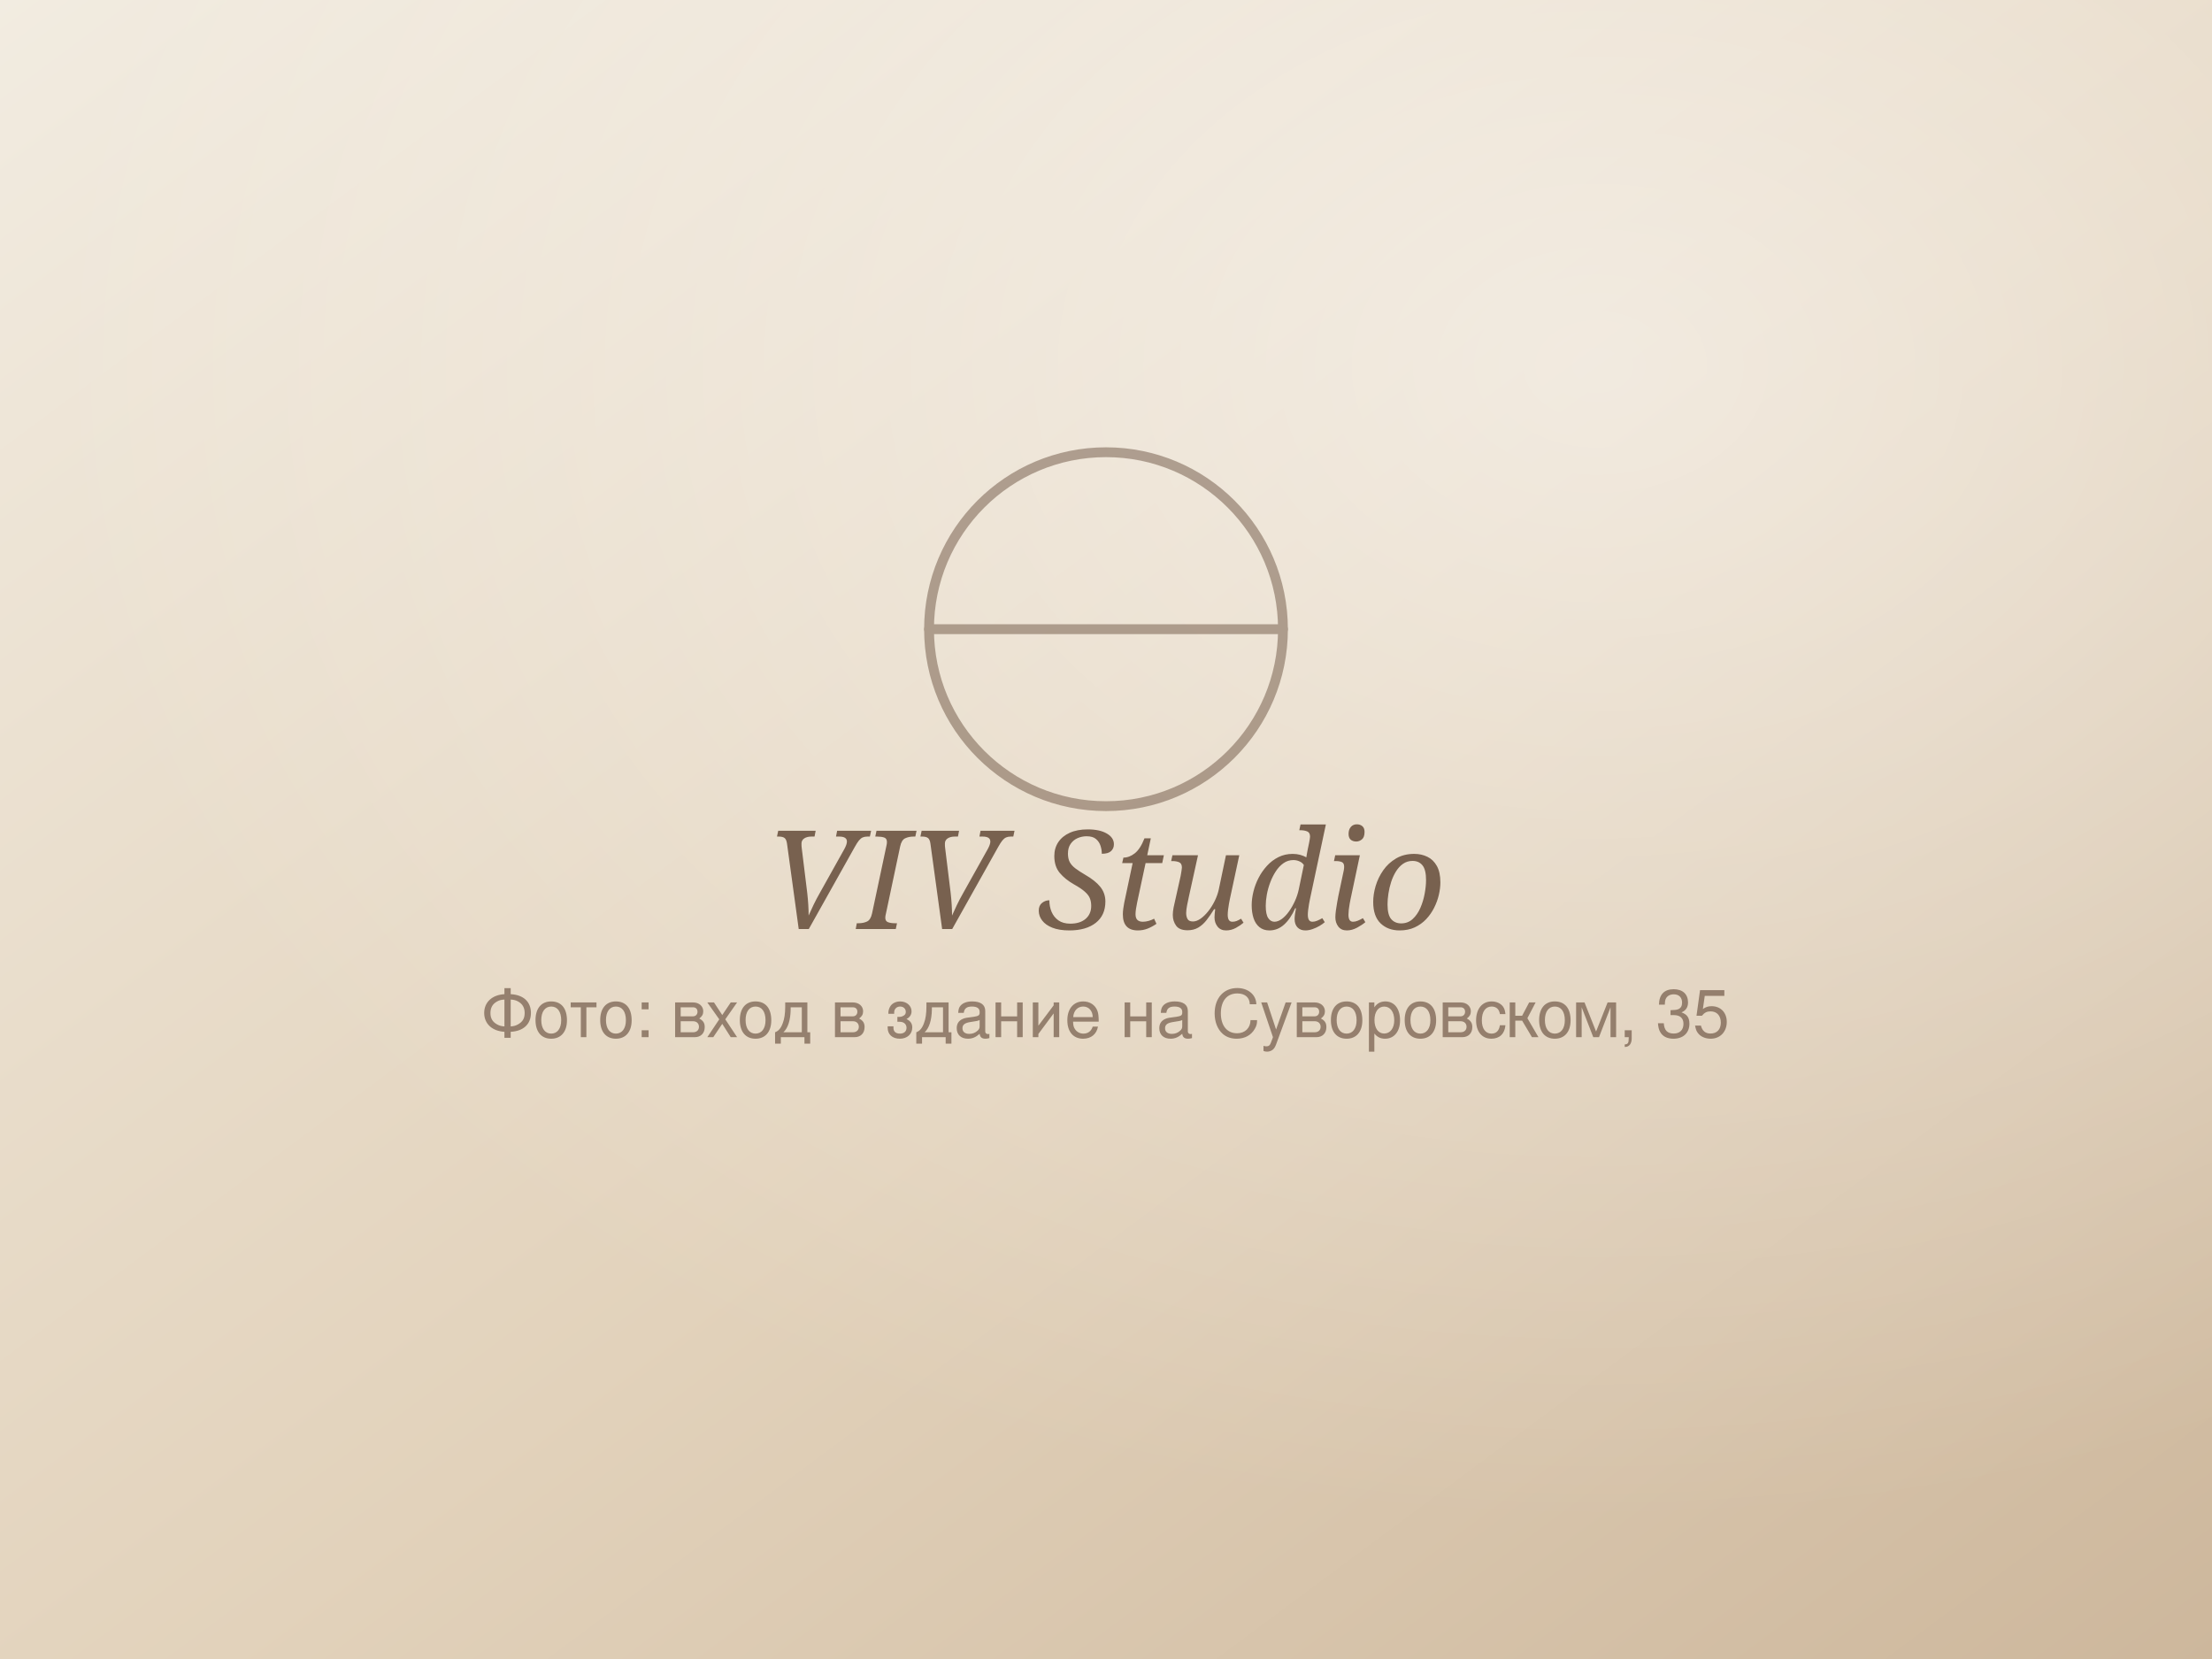
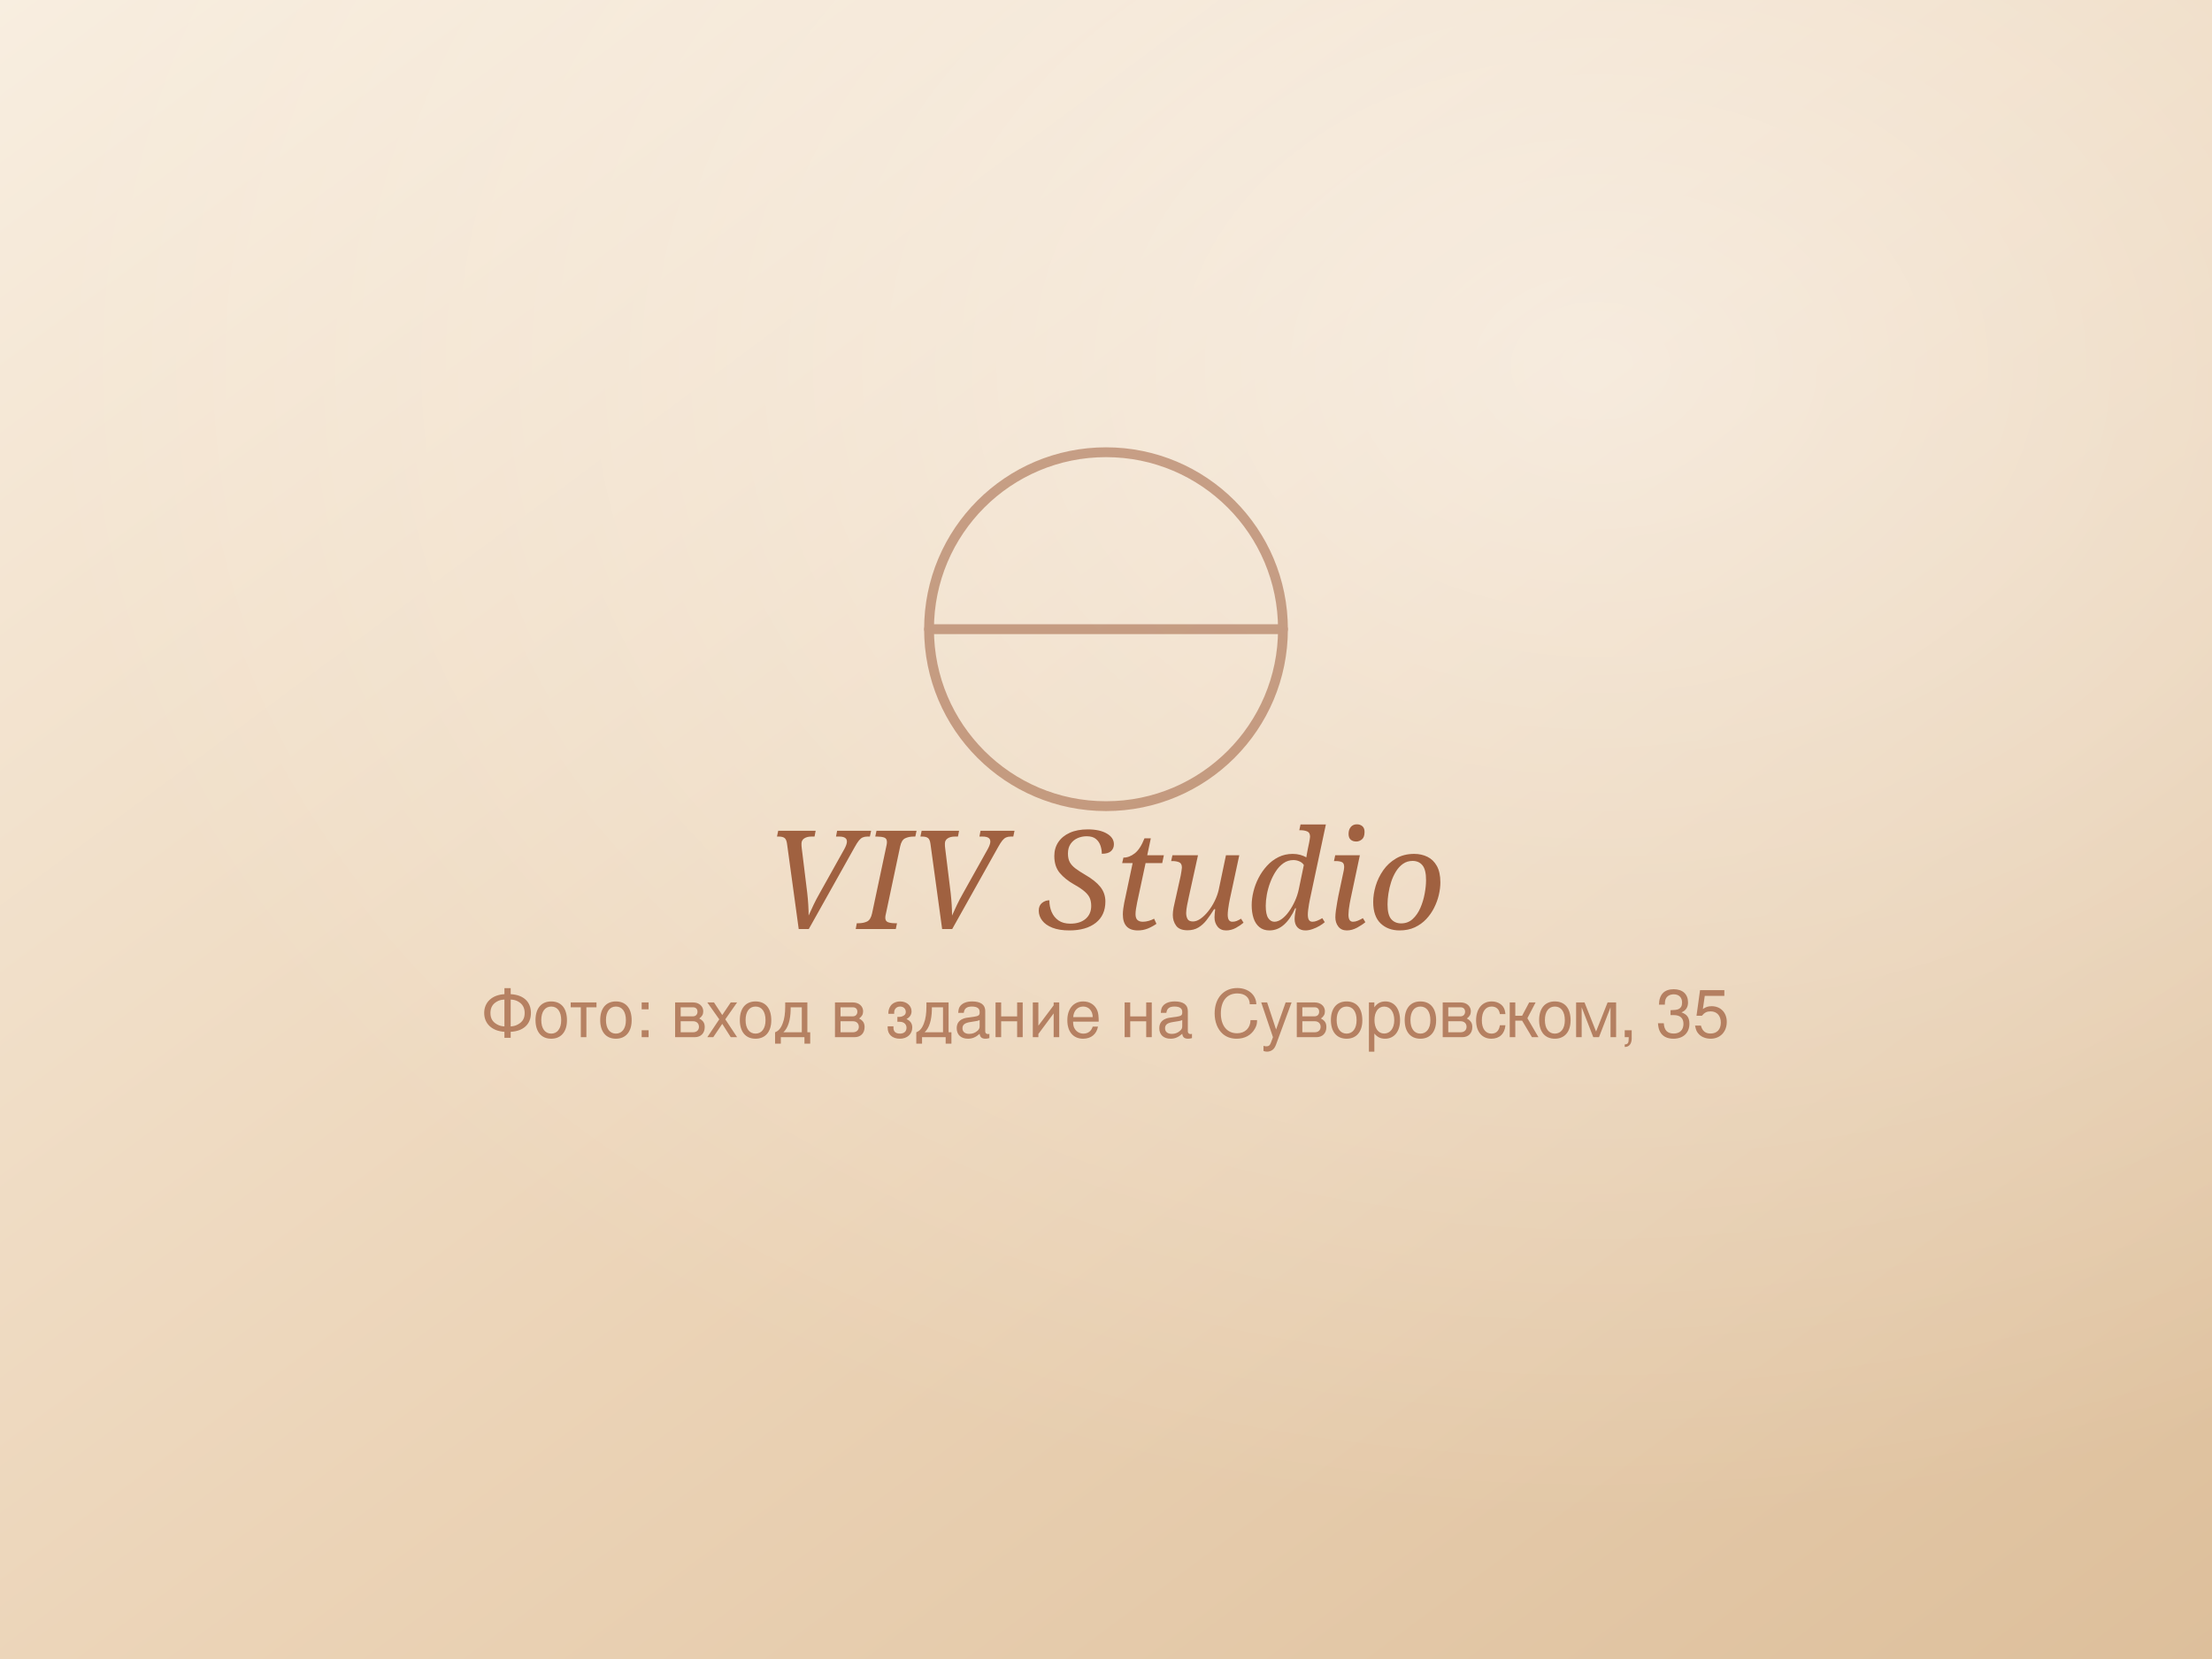
<svg xmlns="http://www.w3.org/2000/svg" viewBox="0 0 900 675" width="900" height="675" role="img">
  <defs>
    <linearGradient id="g" x1="0" y1="0" x2="1" y2="1">
-       <stop offset="0" stop-color="#F2ECE1" />
-       <stop offset=".55" stop-color="#E2D2BB" />
-       <stop offset="1" stop-color="#CDB79C" />
+       <stop offset="0" stop-color="#F8EEE0" />
+       <stop offset=".55" stop-color="#EBD3B6" />
+       <stop offset="1" stop-color="#DDBF9B" />
    </linearGradient>
    <radialGradient id="s" cx=".72" cy=".22" r=".7">
      <stop offset="0" stop-color="#FFFFFF" stop-opacity=".5" />
      <stop offset="1" stop-color="#FFFFFF" stop-opacity="0" />
    </radialGradient>
  </defs>
  <rect width="900" height="675" fill="url(#g)" />
  <rect width="900" height="675" fill="url(#s)" />
-   <g opacity=".45" fill="none" stroke="#5F4533" stroke-width="4.0">
+   <g opacity=".45" fill="none" stroke="#8F4522" stroke-width="4.0">
    <circle cx="450.0" cy="256" r="72" />
    <path d="M378 256 l144 0" stroke-linecap="round" />
  </g>
-   <text x="50%" y="378" text-anchor="middle" font-family="Georgia,serif" font-style="italic" font-size="56" fill="#5F4533" opacity=".82">VIV Studio</text>
-   <text x="50%" y="422" text-anchor="middle" font-family="Helvetica,Arial,sans-serif" font-size="27" fill="#5F4533" opacity=".6">Фото: вход в здание на Суворовском, 35</text>
+   <text x="50%" y="378" text-anchor="middle" font-family="Georgia,serif" font-style="italic" font-size="56" fill="#8F4522" opacity=".82">VIV Studio</text>
+   <text x="50%" y="422" text-anchor="middle" font-family="Helvetica,Arial,sans-serif" font-size="27" fill="#8F4522" opacity=".6">Фото: вход в здание на Суворовском, 35</text>
</svg>
